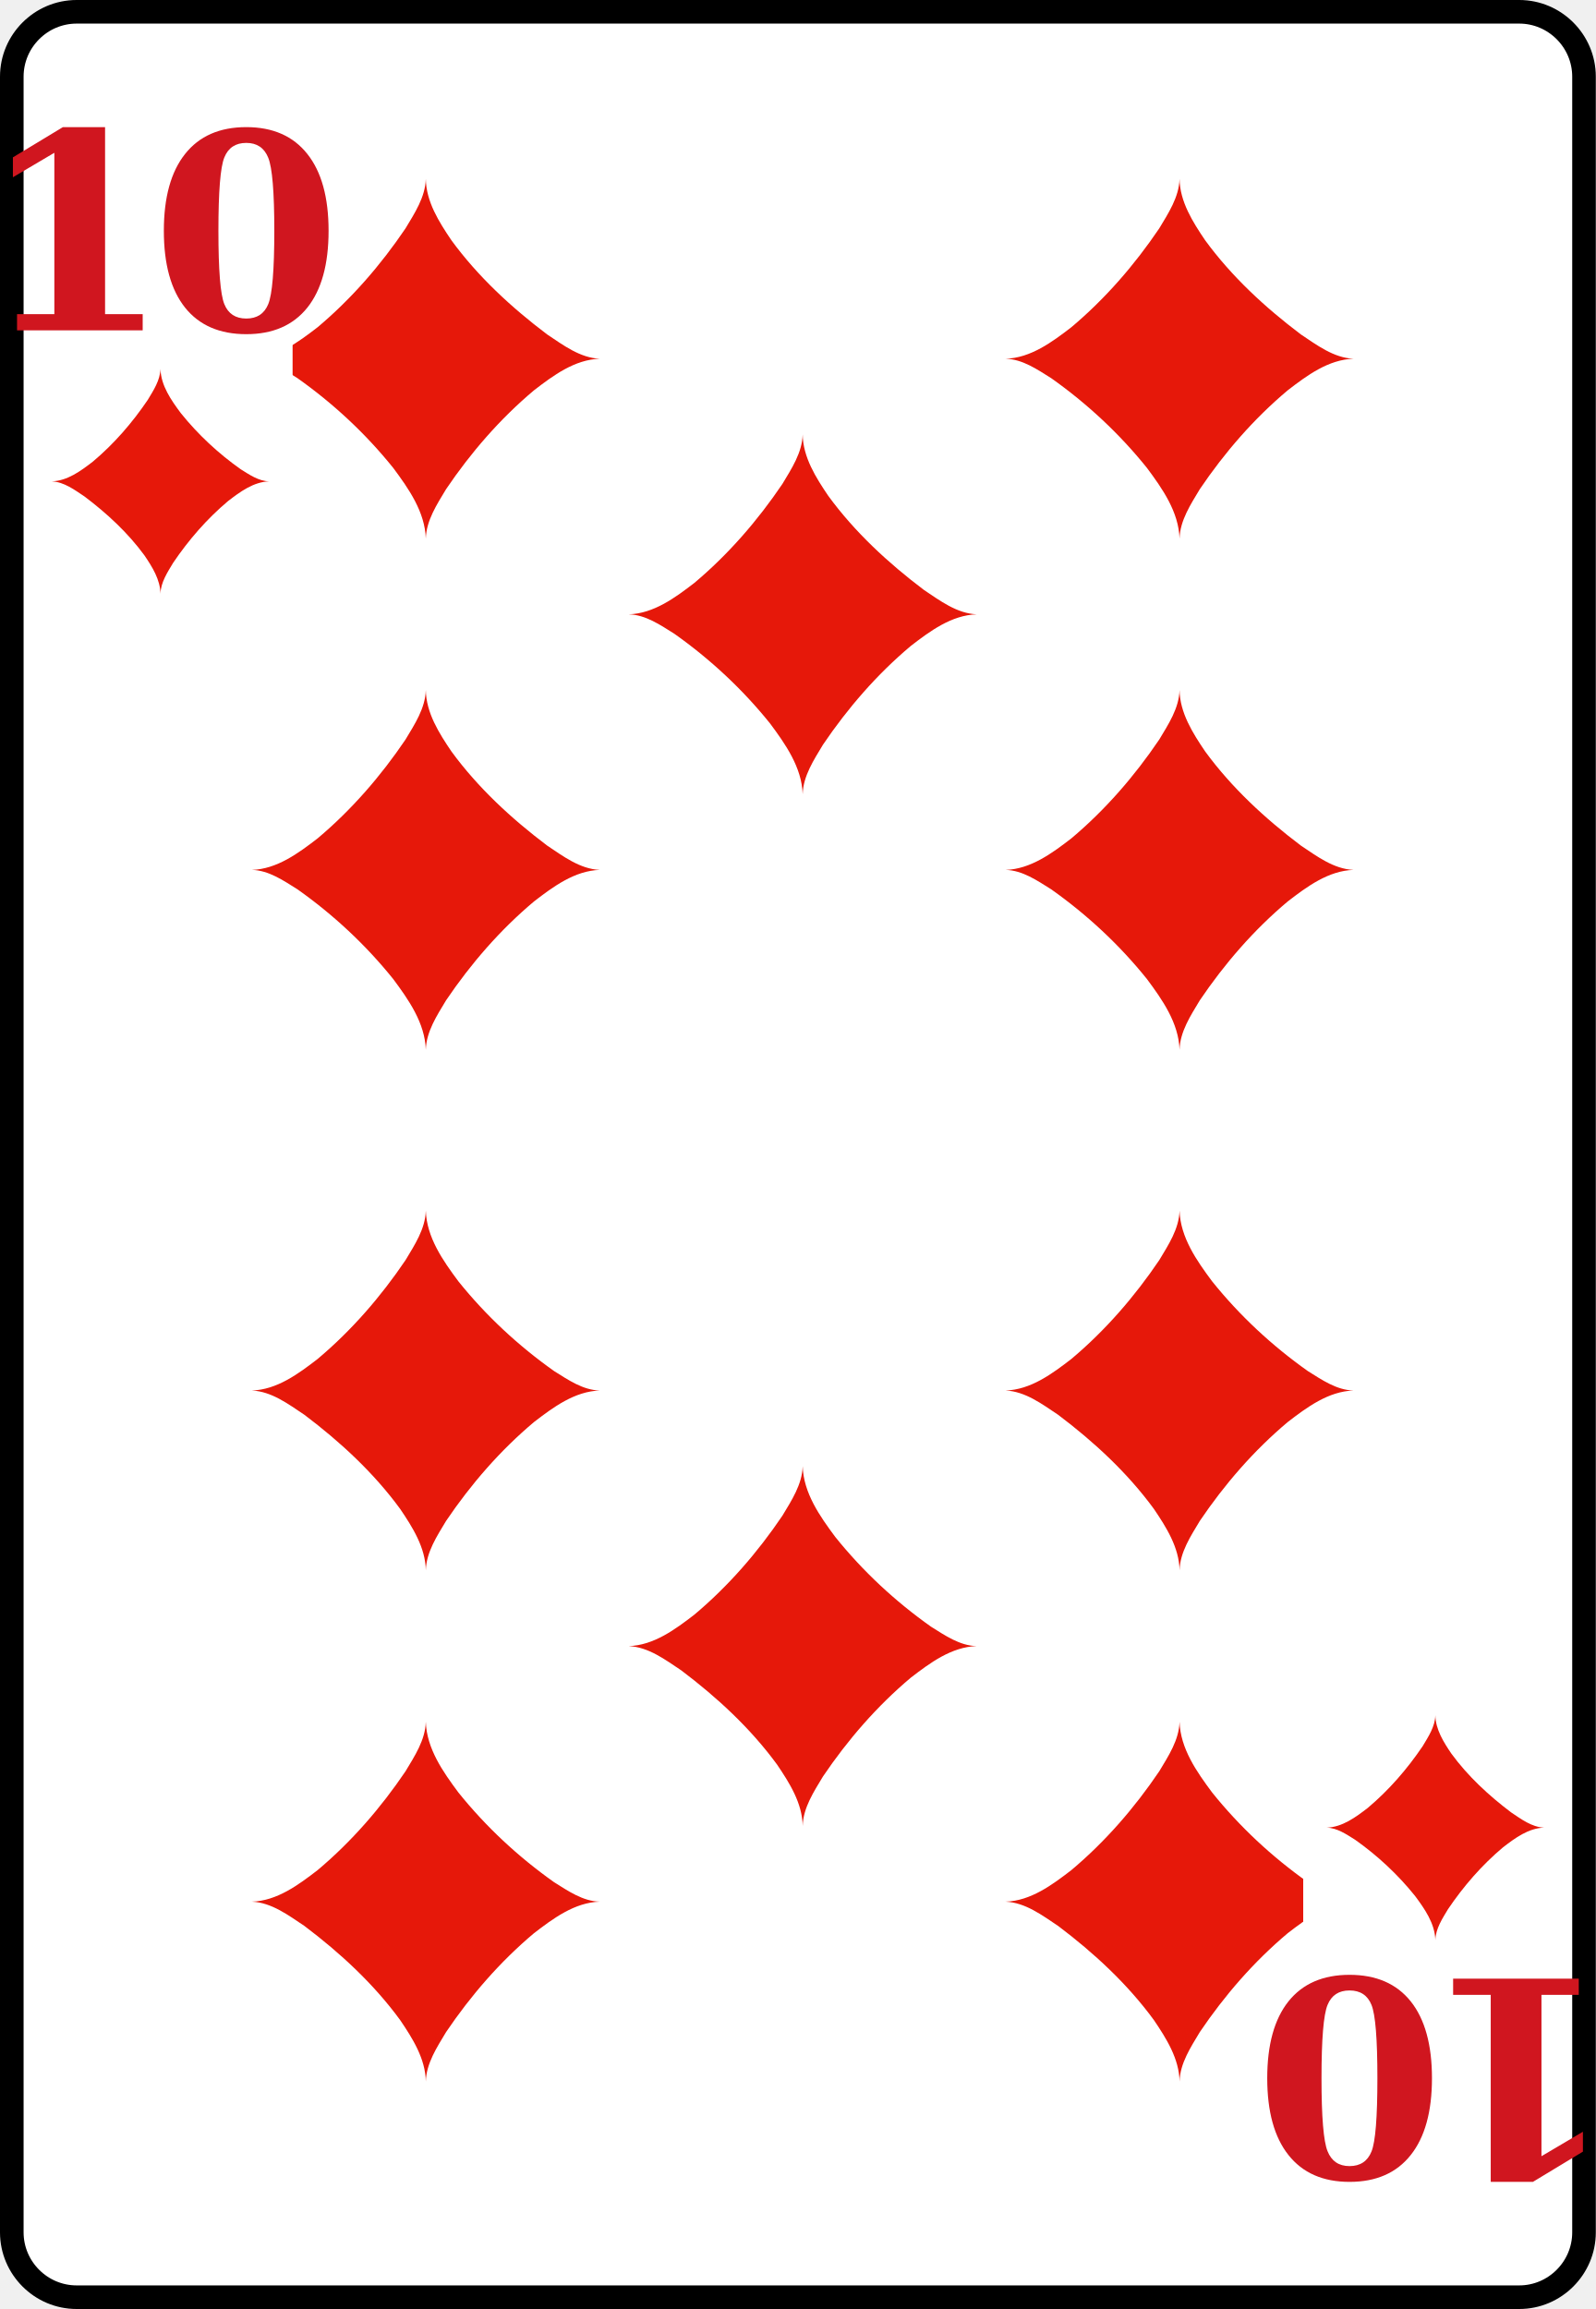
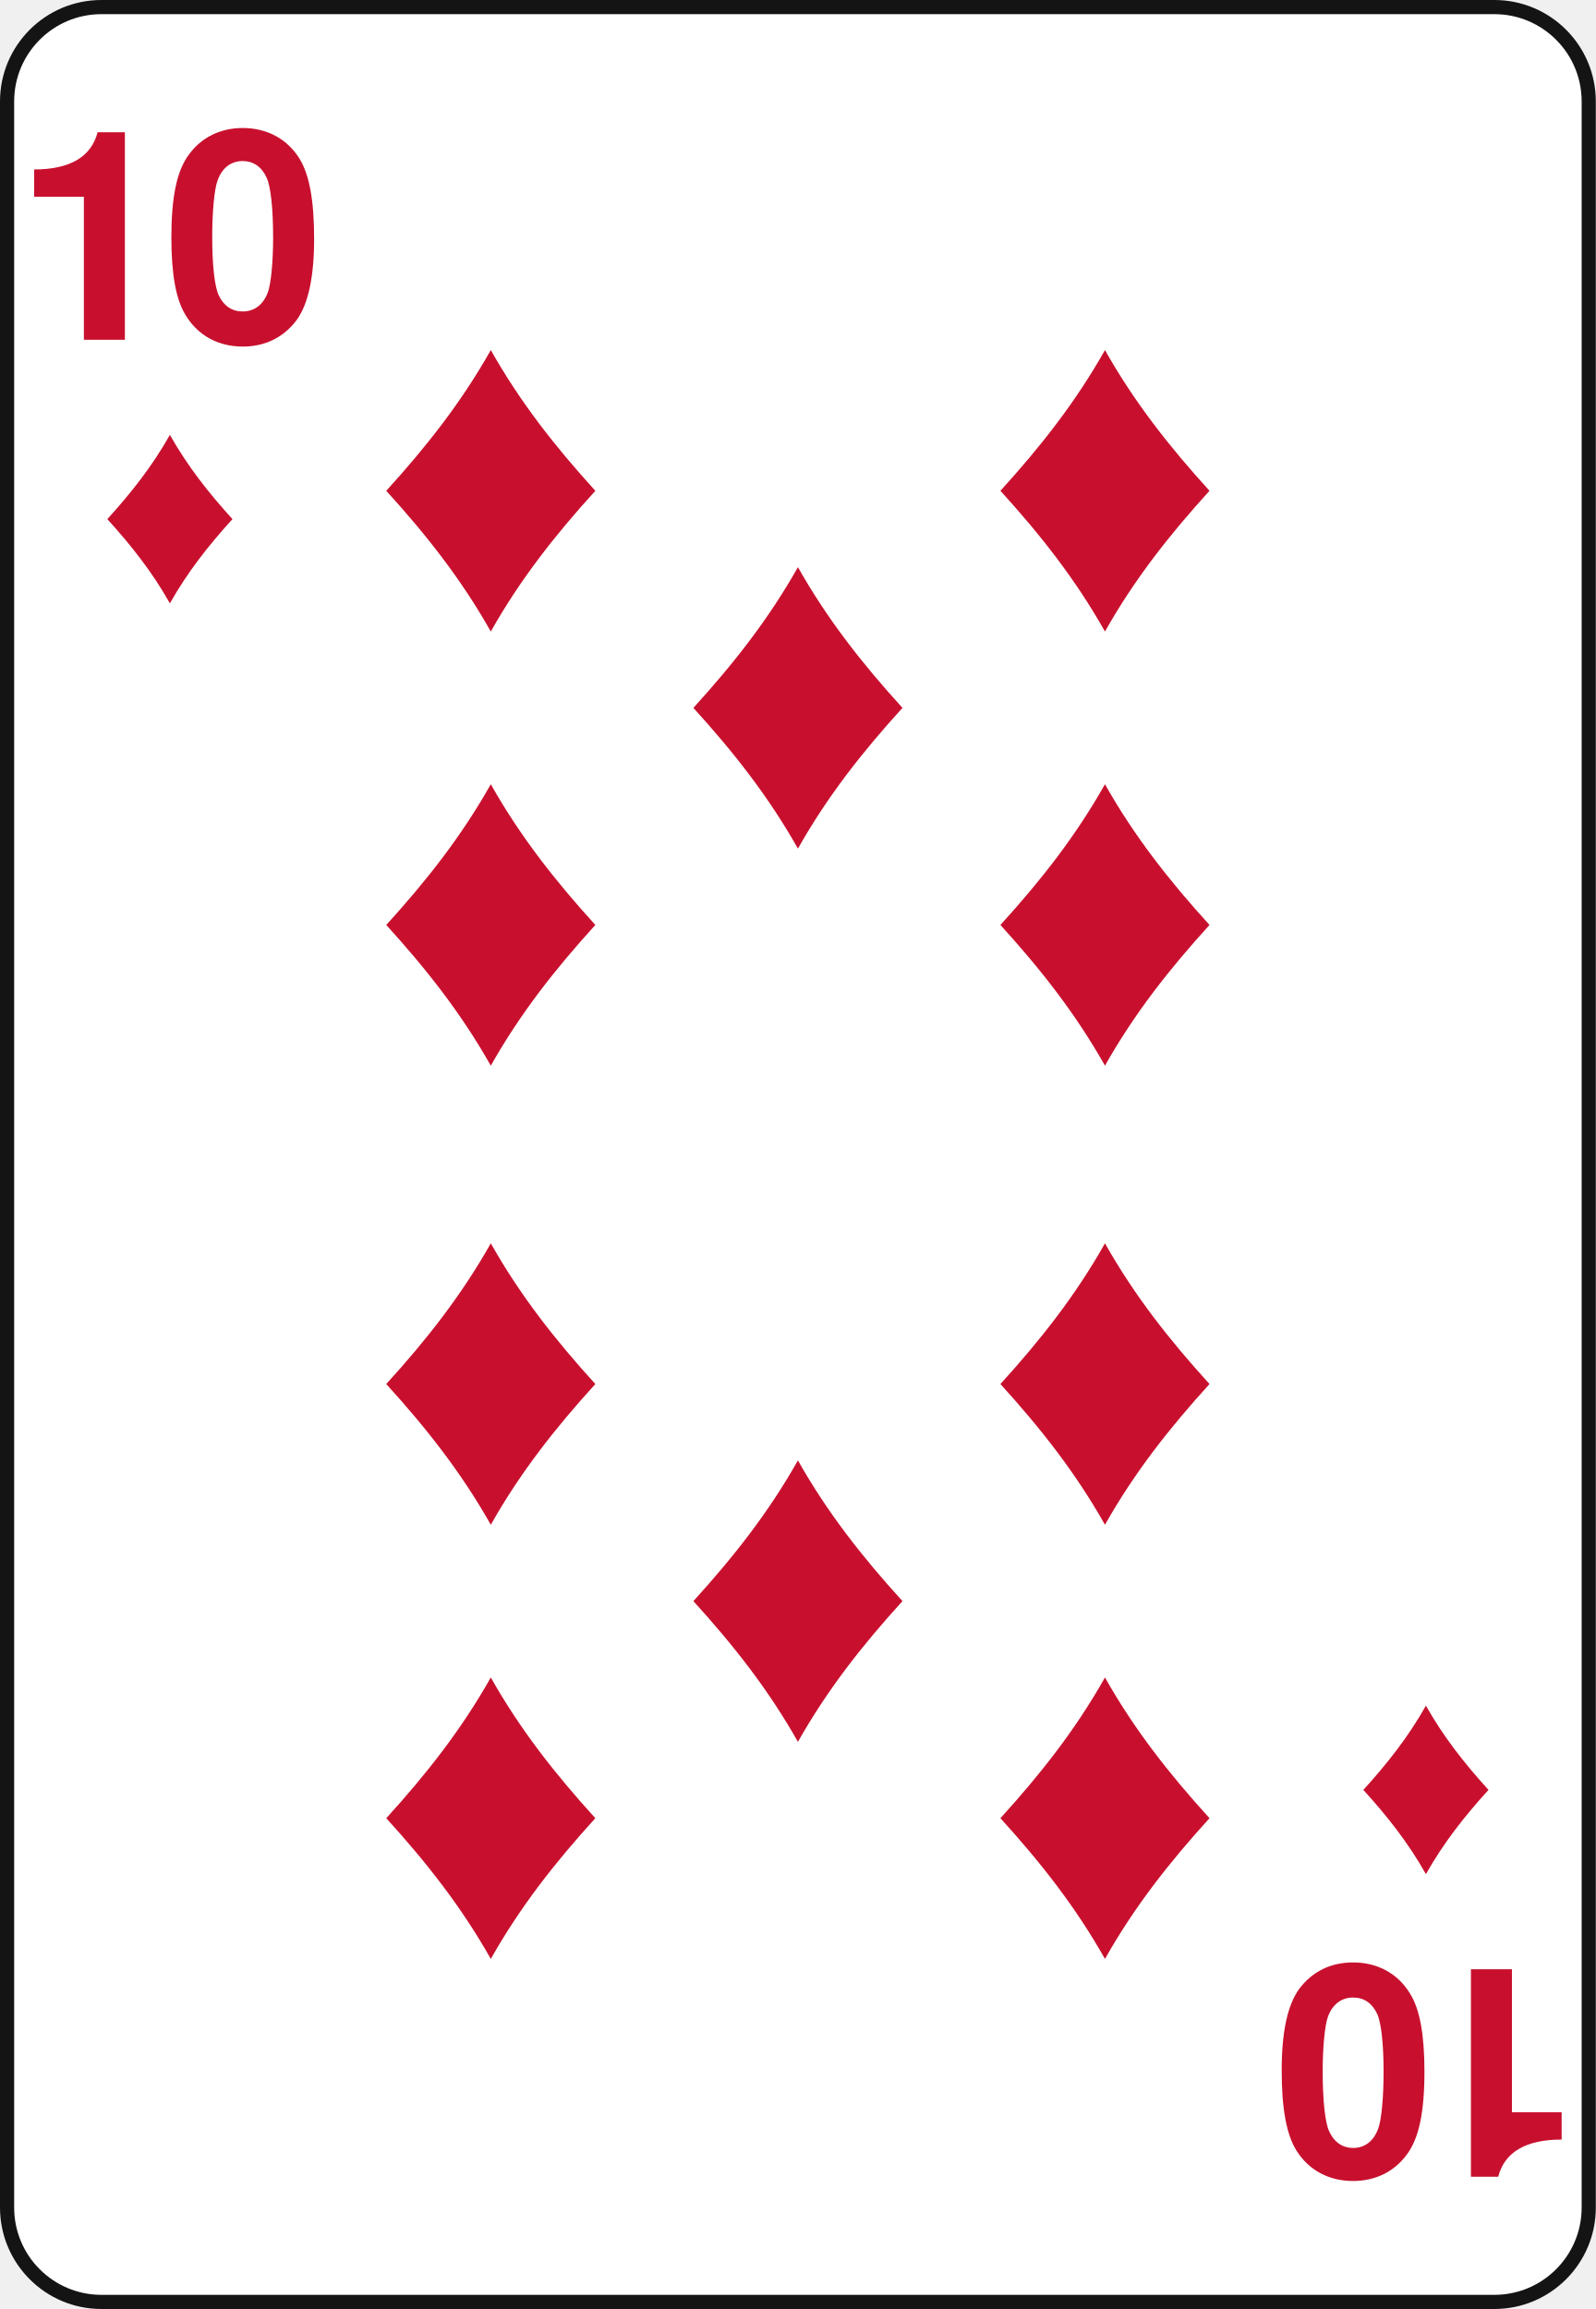
- <svg xmlns="http://www.w3.org/2000/svg" xmlns:xlink="http://www.w3.org/1999/xlink" viewBox="0 0 169.075 244.64" width="169.075" height="244.64">
-   <defs>
-     <g id="diamond">
-       <path d="M-7.68,0C-6.57,-0.035 -5.622,-0.741 -4.776,-1.393C-3.281,-2.648 -1.987,-4.141 -0.895,-5.757C-0.494,-6.426 -0.022,-7.135 0,-7.94C0.038,-6.758 0.758,-5.734 1.438,-4.82C2.65,-3.310 4.086,-1.974 5.666,-0.857C6.28,-0.474 6.932,-0.018 7.68,0C6.57,0.035 5.622,0.741 4.776,1.392C3.281,2.648 1.987,4.141 0.895,5.757C0.494,6.426 0.022,7.135 0,7.94C-0.014,6.936 -0.587,6.032 -1.132,5.228C-2.3,3.63 -3.779,2.264 -5.358,1.073C-6.061,0.605 -6.805,0.039 -7.68,0Z" id="path67" fill="#e6180a" />
+ <svg xmlns="http://www.w3.org/2000/svg" viewBox="0 0 169.075 244.64" width="169.075" height="244.64">
+   <rect x="0.75" y="0.75" width="167.575" height="243.140" rx="10" fill="#fff" stroke="#141414" stroke-width="1.5" />
+   <g fill="#c8102e">
+     <g transform="translate(52.00 52.00) scale(1.42)">
+       <path d="M0-10.5C2.2-6.6 4.8-3.3 7.8 0 4.8 3.3 2.2 6.6 0 10.5-2.2 6.6-4.8 3.3-7.8 0-4.8-3.3-2.2-6.6 0-10.5Z" />
    </g>
-     <g id="base">
-       <path d="M 0,0C0,3.78 3.09,6.87 6.87,6.87L159.715,6.87C163.485,6.87 166.575,3.78 166.575,0L166.575,-228.4C166.575,-232.18 163.485,-235.27 159.715,-235.27L6.87,-235.27C3.09,-235.27 0,-232.18 0,-228.4L0,0 z" id="path49" fill="#FFFFFF" stroke="#000000" stroke-width="2.5" />
+     <g transform="translate(117.07 52.00) scale(1.42)">
+       <path d="M0-10.5C2.2-6.6 4.8-3.3 7.8 0 4.8 3.3 2.2 6.6 0 10.5-2.2 6.6-4.8 3.3-7.8 0-4.8-3.3-2.2-6.6 0-10.5Z" />
    </g>
-   </defs>
-   <g transform="translate(-1506.92,-6.616994)">
-     <use xlink:href="#base" x="1508.17" y="243.137" />
-     <use xlink:href="#diamond" x="646.681" y="18.595" transform="matrix(-2.4,0,0,-2.4,3104.069,89.25504)" />
-     <use xlink:href="#diamond" x="646.681" y="41.16" transform="matrix(-2.4,0,0,-2.4,3104.069,197.5675)" />
-     <use xlink:href="#diamond" x="646.681" y="64.143" transform="scale(2.4,2.4)" />
-     <use xlink:href="#diamond" x="646.681" y="86.708" transform="scale(2.4,2.4)" />
-     <use xlink:href="#diamond" x="679.955" y="18.595" transform="matrix(-2.4,0,0,-2.4,3263.784,89.25504)" />
-     <use xlink:href="#diamond" x="679.955" y="41.16" transform="matrix(-2.4,0,0,-2.4,3263.784,197.5675)" />
-     <use xlink:href="#diamond" x="679.955" y="64.143" transform="scale(2.4,2.4)" />
-     <use xlink:href="#diamond" x="679.955" y="86.708" transform="scale(2.4,2.4)" />
-     <use xlink:href="#diamond" x="663.318" y="29.877" transform="matrix(-2.4,0,0,-2.4,3183.926,143.411)" />
-     <use xlink:href="#diamond" x="663.318" y="75.426" transform="scale(2.4,2.4)" />
+     <g transform="translate(84.54 75.00) scale(1.42)">
+       <path d="M0-10.5C2.2-6.6 4.8-3.3 7.8 0 4.8 3.3 2.2 6.6 0 10.5-2.2 6.6-4.8 3.3-7.8 0-4.8-3.3-2.2-6.6 0-10.5Z" />
+     </g>
+     <g transform="translate(52.00 98.00) scale(1.42)">
+       <path d="M0-10.5C2.2-6.6 4.8-3.3 7.8 0 4.8 3.3 2.2 6.6 0 10.5-2.2 6.6-4.8 3.3-7.8 0-4.8-3.3-2.2-6.6 0-10.5Z" />
+     </g>
+     <g transform="translate(117.07 98.00) scale(1.42)">
+       <path d="M0-10.5C2.2-6.6 4.8-3.3 7.8 0 4.8 3.3 2.2 6.6 0 10.5-2.2 6.6-4.8 3.3-7.8 0-4.8-3.3-2.2-6.6 0-10.5Z" />
+     </g>
+     <g transform="translate(52.00 146.64) scale(1.42) rotate(180)">
+       <path d="M0-10.5C2.2-6.6 4.8-3.3 7.8 0 4.8 3.3 2.2 6.6 0 10.5-2.2 6.6-4.8 3.3-7.8 0-4.8-3.3-2.2-6.6 0-10.5Z" />
+     </g>
+     <g transform="translate(117.07 146.64) scale(1.42) rotate(180)">
+       <path d="M0-10.5C2.2-6.6 4.8-3.3 7.8 0 4.8 3.3 2.2 6.6 0 10.5-2.2 6.6-4.8 3.3-7.8 0-4.8-3.3-2.2-6.6 0-10.5Z" />
+     </g>
+     <g transform="translate(84.54 169.64) scale(1.42) rotate(180)">
+       <path d="M0-10.5C2.2-6.6 4.8-3.3 7.8 0 4.8 3.3 2.2 6.6 0 10.5-2.2 6.6-4.8 3.3-7.8 0-4.8-3.3-2.2-6.6 0-10.5Z" />
+     </g>
+     <g transform="translate(52.00 192.64) scale(1.42) rotate(180)">
+       <path d="M0-10.5C2.2-6.6 4.8-3.3 7.8 0 4.8 3.3 2.2 6.6 0 10.5-2.2 6.6-4.8 3.3-7.8 0-4.8-3.3-2.2-6.6 0-10.5Z" />
+     </g>
+     <g transform="translate(117.07 192.64) scale(1.42) rotate(180)">
+       <path d="M0-10.5C2.2-6.6 4.8-3.3 7.8 0 4.8 3.3 2.2 6.6 0 10.5-2.2 6.6-4.8 3.3-7.8 0-4.8-3.3-2.2-6.6 0-10.5Z" />
+     </g>
  </g>
-   <g fill="#d0161f" font-family="Georgia, DejaVu Serif, Times New Roman, serif" font-weight="bold" text-anchor="middle">
-     <rect x="3" y="3" width="28" height="60" rx="5" fill="#fff" />
-     <text x="17" y="35" font-size="29" letter-spacing="-2">10</text>
-     <use xlink:href="#diamond" transform="translate(17 51) scale(1.5)" />
-   </g>
-   <g fill="#d0161f" font-family="Georgia, DejaVu Serif, Times New Roman, serif" font-weight="bold" text-anchor="middle" transform="rotate(180 84.5375 122.32)">
-     <rect x="3" y="3" width="28" height="60" rx="5" fill="#fff" />
-     <text x="17" y="35" font-size="29" letter-spacing="-2">10</text>
-     <use xlink:href="#diamond" transform="translate(17 51) scale(1.5)" />
+   <g fill="#c8102e">
+     <g font-family="Helvetica Neue, Helvetica, Arial, DejaVu Sans, sans-serif" font-weight="700" text-anchor="middle">
+       <text x="18" y="36" font-size="31" letter-spacing="-1.5">10</text>
+       <g transform="translate(18.00 55.00) scale(0.85)">
+         <path d="M0-10.5C2.2-6.6 4.8-3.3 7.8 0 4.8 3.3 2.2 6.6 0 10.5-2.2 6.6-4.8 3.3-7.8 0-4.8-3.3-2.2-6.6 0-10.5Z" />
+       </g>
+       <g transform="rotate(180 84.5375 122.32)">
+         <text x="18" y="36" font-size="31" letter-spacing="-1.5">10</text>
+         <g transform="translate(18.00 55.00) scale(0.85)">
+           <path d="M0-10.5C2.2-6.6 4.8-3.3 7.8 0 4.8 3.3 2.2 6.6 0 10.5-2.2 6.6-4.8 3.3-7.8 0-4.8-3.3-2.2-6.6 0-10.5Z" />
+         </g>
+       </g>
+     </g>
  </g>
</svg>
